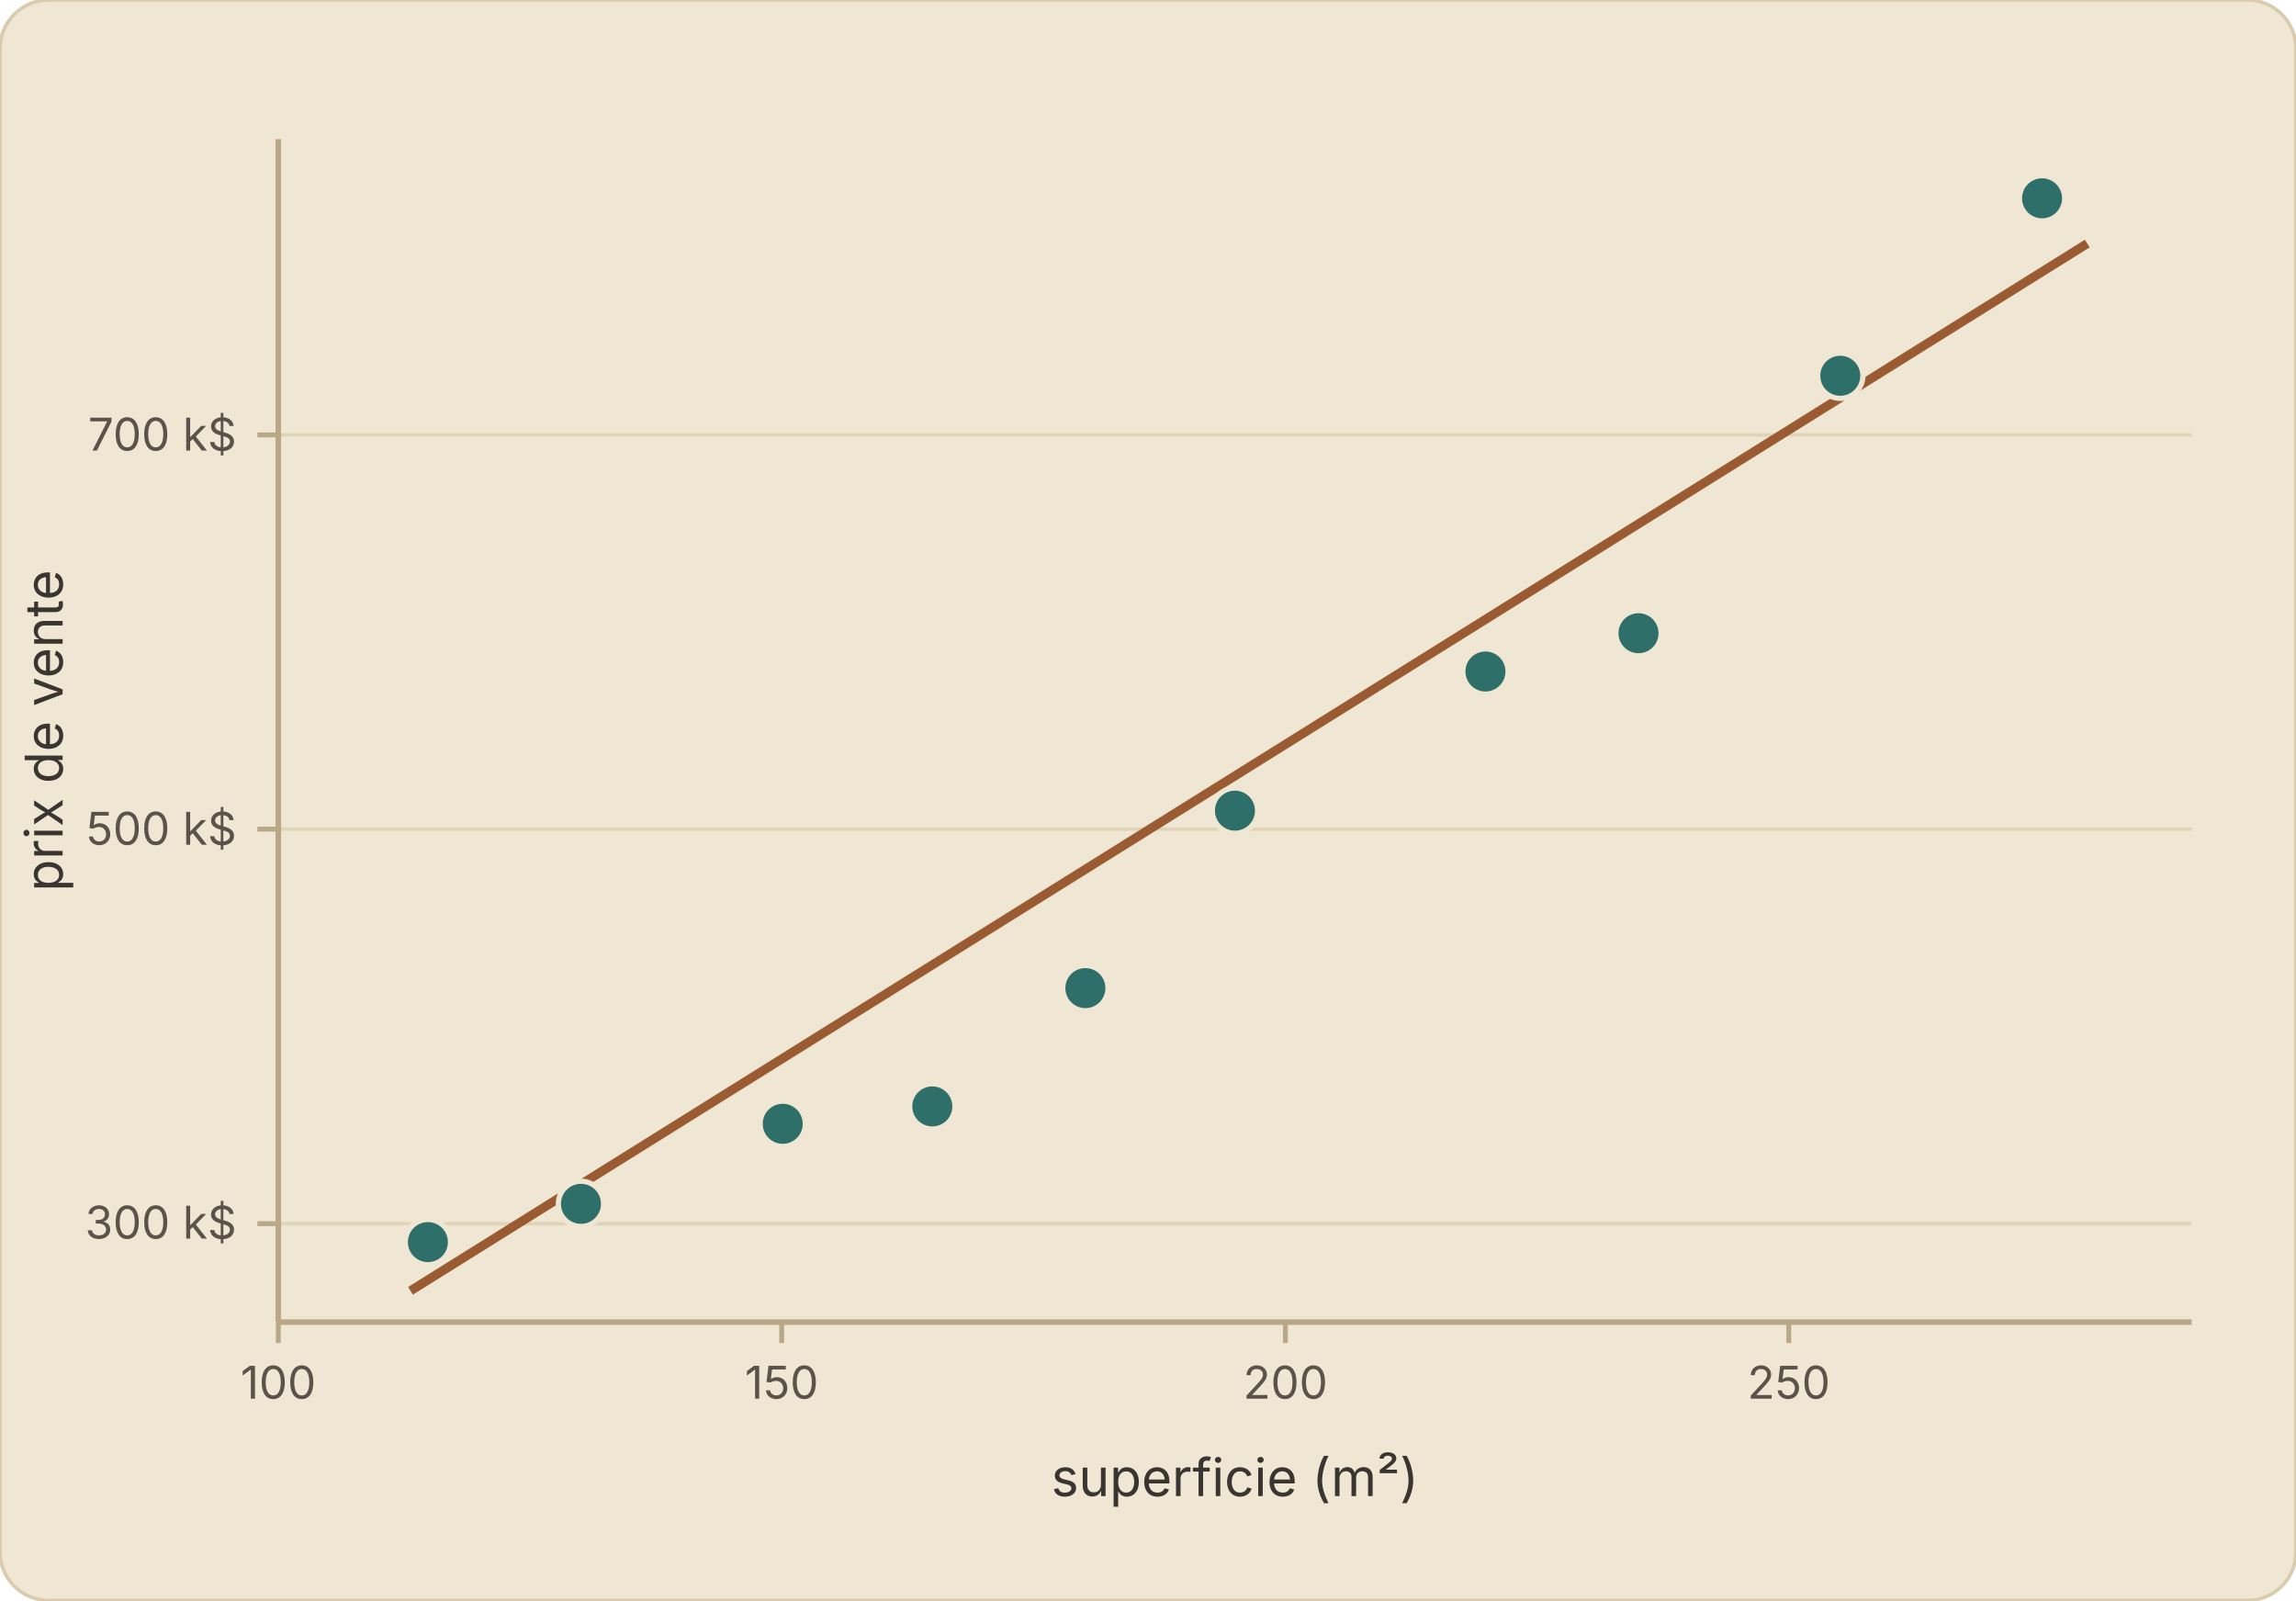
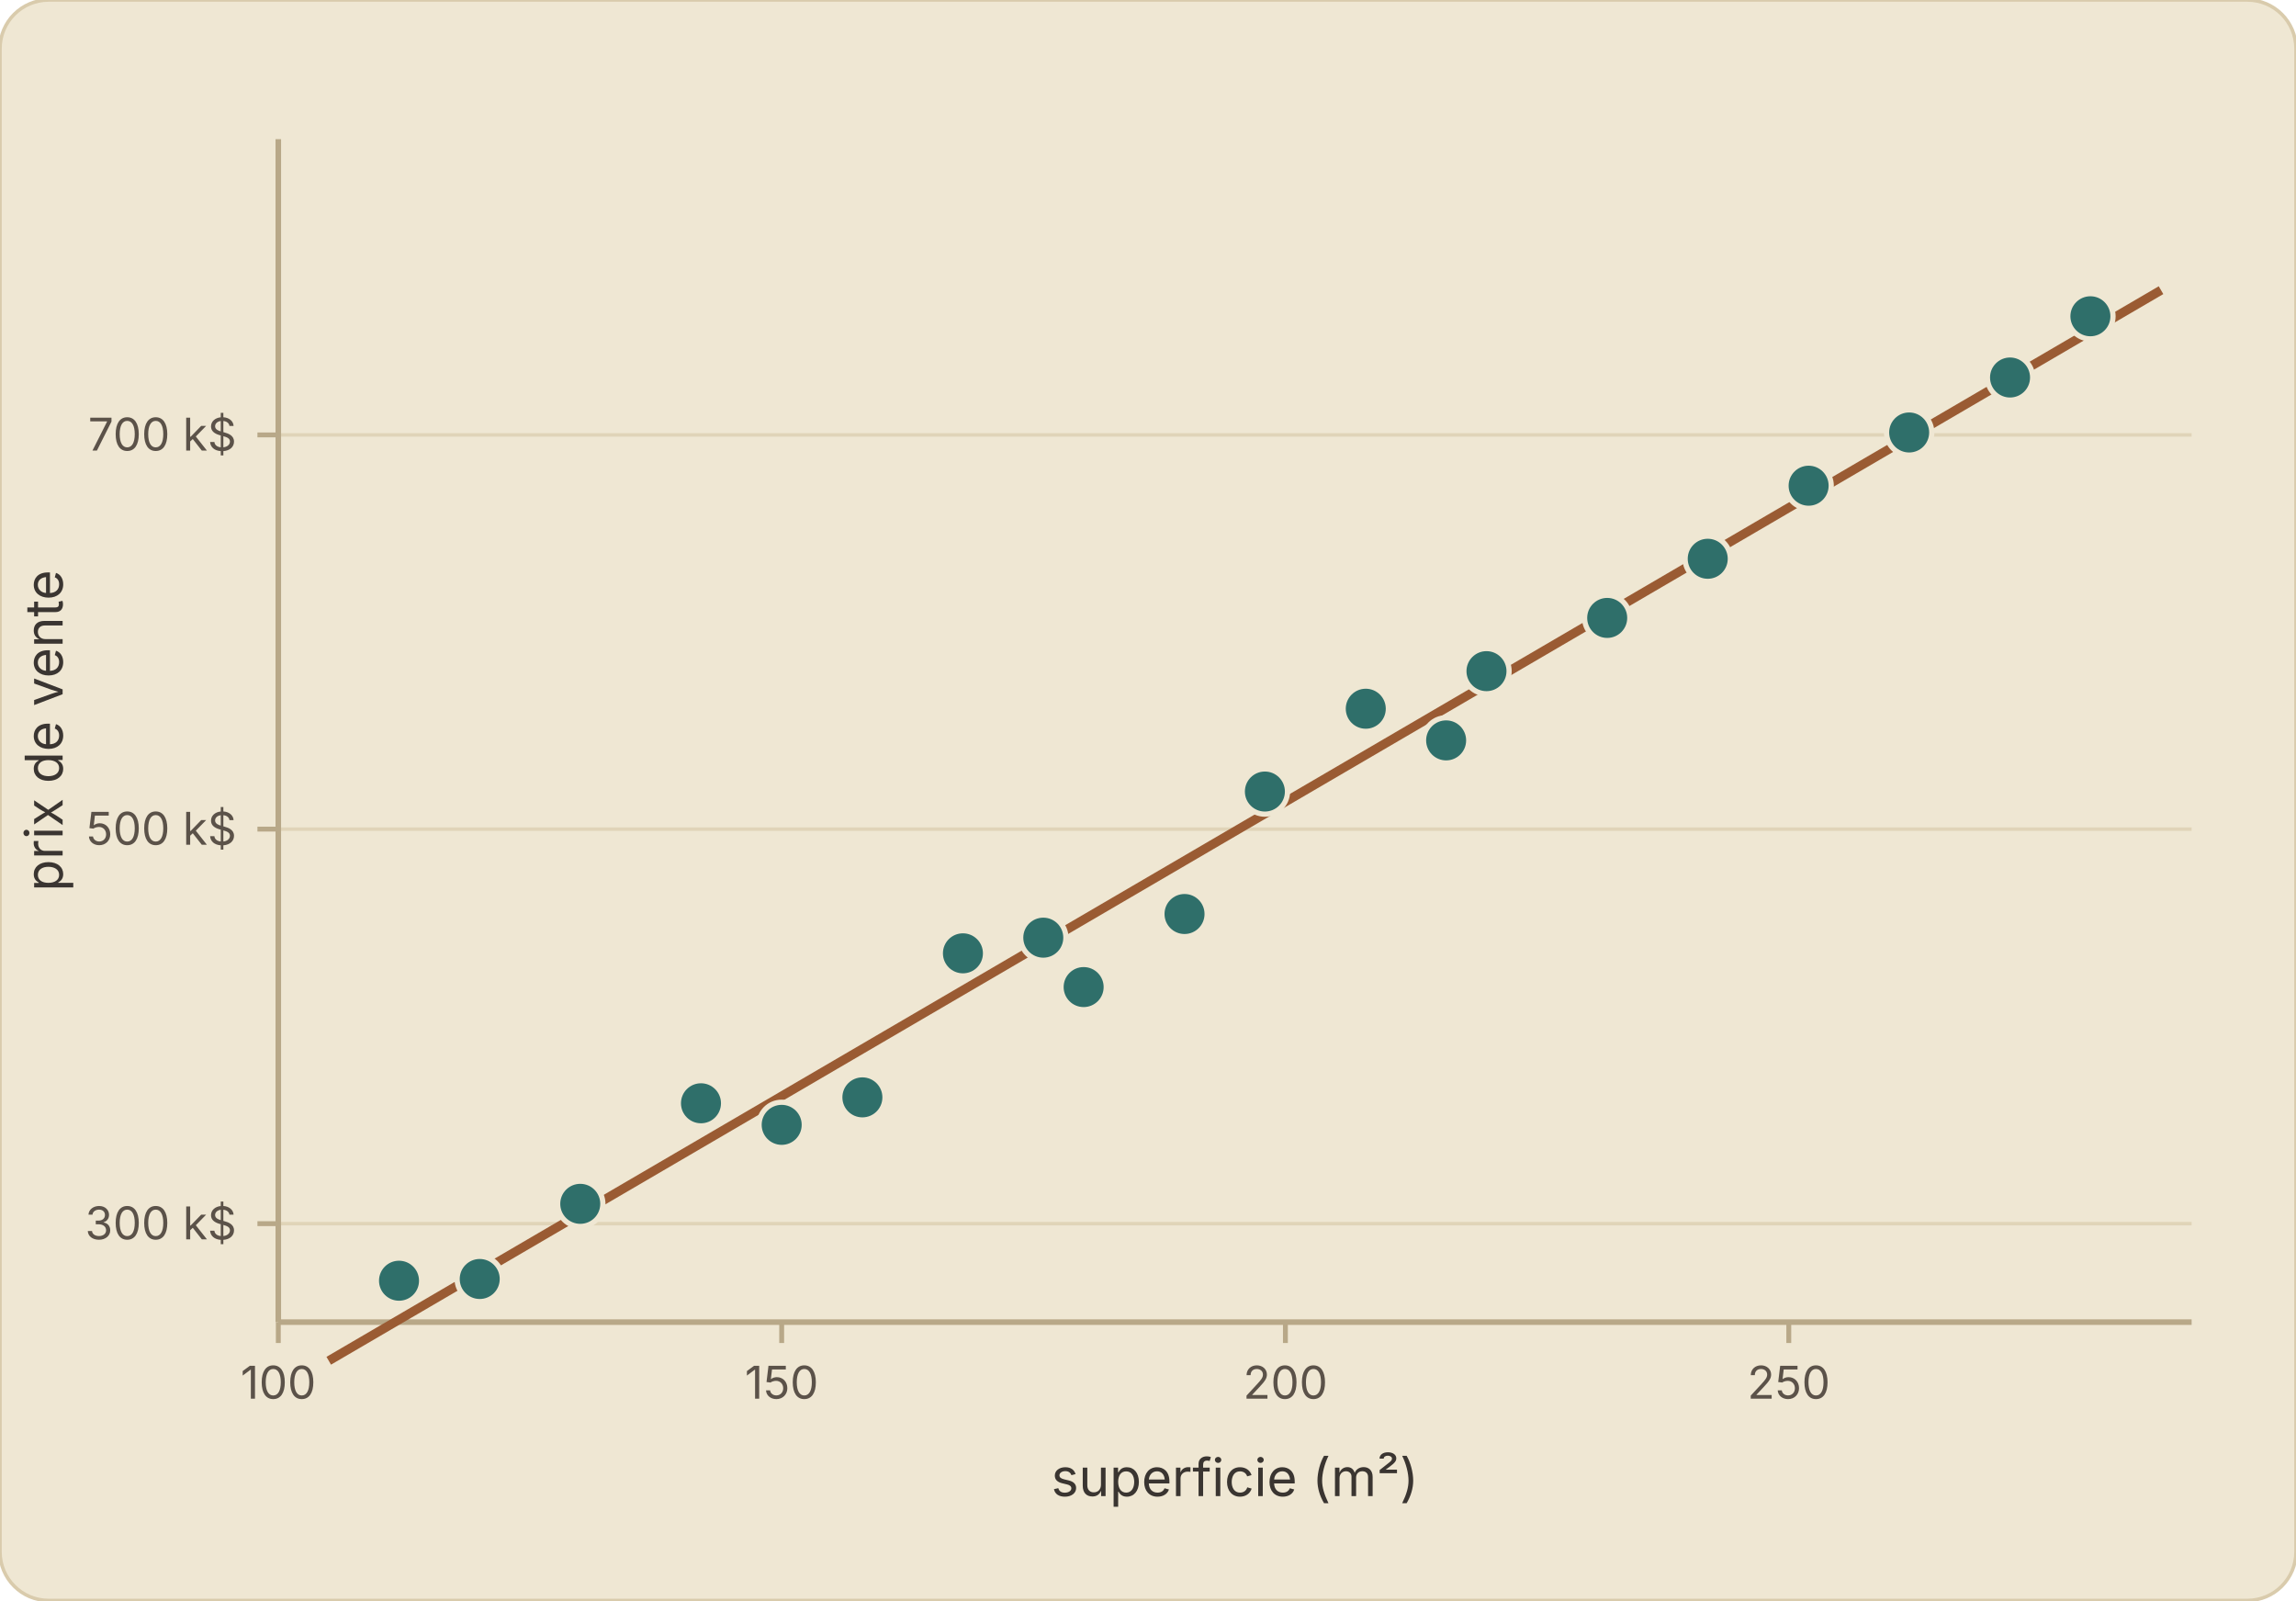
<svg xmlns="http://www.w3.org/2000/svg" viewBox="0 0 660 460" role="img" font-family="system-ui, -apple-system, sans-serif">
  <rect x="0" y="0" width="660" height="460" rx="14" fill="#efe7d3" stroke="#d9cbac" />
  <g stroke="#e0d4b8" stroke-width="1">
    <line x1="80" y1="351.7" x2="630" y2="351.7" />
    <line x1="80" y1="238.3" x2="630" y2="238.3" />
    <line x1="80" y1="125" x2="630" y2="125" />
  </g>
  <g stroke="#b8a888" stroke-width="1.6">
    <line x1="80" y1="40" x2="80" y2="380" />
    <line x1="80" y1="380" x2="630" y2="380" />
  </g>
  <g stroke="#b8a888" stroke-width="1.4">
    <line x1="80" y1="380" x2="80" y2="386" />
    <line x1="224.7" y1="380" x2="224.7" y2="386" />
    <line x1="369.5" y1="380" x2="369.5" y2="386" />
    <line x1="514.2" y1="380" x2="514.2" y2="386" />
  </g>
  <g font-size="13" fill="#5b5249" text-anchor="middle">
    <text x="80" y="402">100</text>
    <text x="224.7" y="402">150</text>
    <text x="369.5" y="402">200</text>
    <text x="514.2" y="402">250</text>
    <text x="355" y="430" font-size="15" fill="#3a3531">superficie (m²)</text>
  </g>
  <g stroke="#b8a888" stroke-width="1.4">
    <line x1="74" y1="351.7" x2="80" y2="351.7" />
    <line x1="74" y1="238.3" x2="80" y2="238.3" />
    <line x1="74" y1="125" x2="80" y2="125" />
  </g>
  <g font-size="13" fill="#5b5249" text-anchor="end">
-     <text x="68" y="356">300 k$</text>
+     <text x="68" y="356.2">300 k$</text>
    <text x="68" y="242.8">500 k$</text>
    <text x="68" y="129.5">700 k$</text>
  </g>
  <text x="18" y="210" font-size="15" fill="#3a3531" text-anchor="middle" transform="rotate(-90 18 210)">prix de vente</text>
-   <line x1="118" y1="371" x2="600" y2="70" stroke="#9a5b33" stroke-width="2.6" />
+   <line x1="94.5" y1="391.1" x2="621.2" y2="83.4" stroke="#9a5b33" stroke-width="2.6" />
  <g fill="#2f6f6a" stroke="#efe7d3" stroke-width="1.5">
-     <circle cx="123" cy="357" r="6.5" />
-     <circle cx="167" cy="346" r="6.5" />
-     <circle cx="225" cy="323" r="6.5" />
-     <circle cx="268" cy="318" r="6.5" />
-     <circle cx="312" cy="284" r="6.5" />
-     <circle cx="355" cy="233" r="6.5" />
-     <circle cx="427" cy="193" r="6.5" />
-     <circle cx="471" cy="182" r="6.5" />
-     <circle cx="529" cy="108" r="6.5" />
-     <circle cx="587" cy="57" r="6.5" />
+     <circle cx="114.7" cy="368.1" r="6.5" />
+     <circle cx="137.9" cy="367.6" r="6.5" />
+     <circle cx="166.8" cy="346.0" r="6.5" />
+     <circle cx="201.5" cy="317.1" r="6.5" />
+     <circle cx="224.7" cy="323.3" r="6.5" />
+     <circle cx="247.9" cy="315.4" r="6.5" />
+     <circle cx="276.8" cy="274.0" r="6.5" />
+     <circle cx="299.9" cy="269.5" r="6.5" />
+     <circle cx="311.5" cy="283.7" r="6.5" />
+     <circle cx="340.5" cy="262.7" r="6.5" />
+     <circle cx="363.6" cy="227.5" r="6.5" />
+     <circle cx="392.6" cy="203.7" r="6.5" />
+     <circle cx="415.7" cy="212.8" r="6.5" />
+     <circle cx="427.3" cy="192.9" r="6.5" />
+     <circle cx="462.0" cy="177.6" r="6.5" />
+     <circle cx="490.9" cy="160.6" r="6.5" />
+     <circle cx="519.9" cy="139.6" r="6.5" />
+     <circle cx="548.8" cy="124.3" r="6.5" />
+     <circle cx="577.8" cy="108.5" r="6.5" />
+     <circle cx="600.9" cy="90.9" r="6.5" />
  </g>
</svg>
